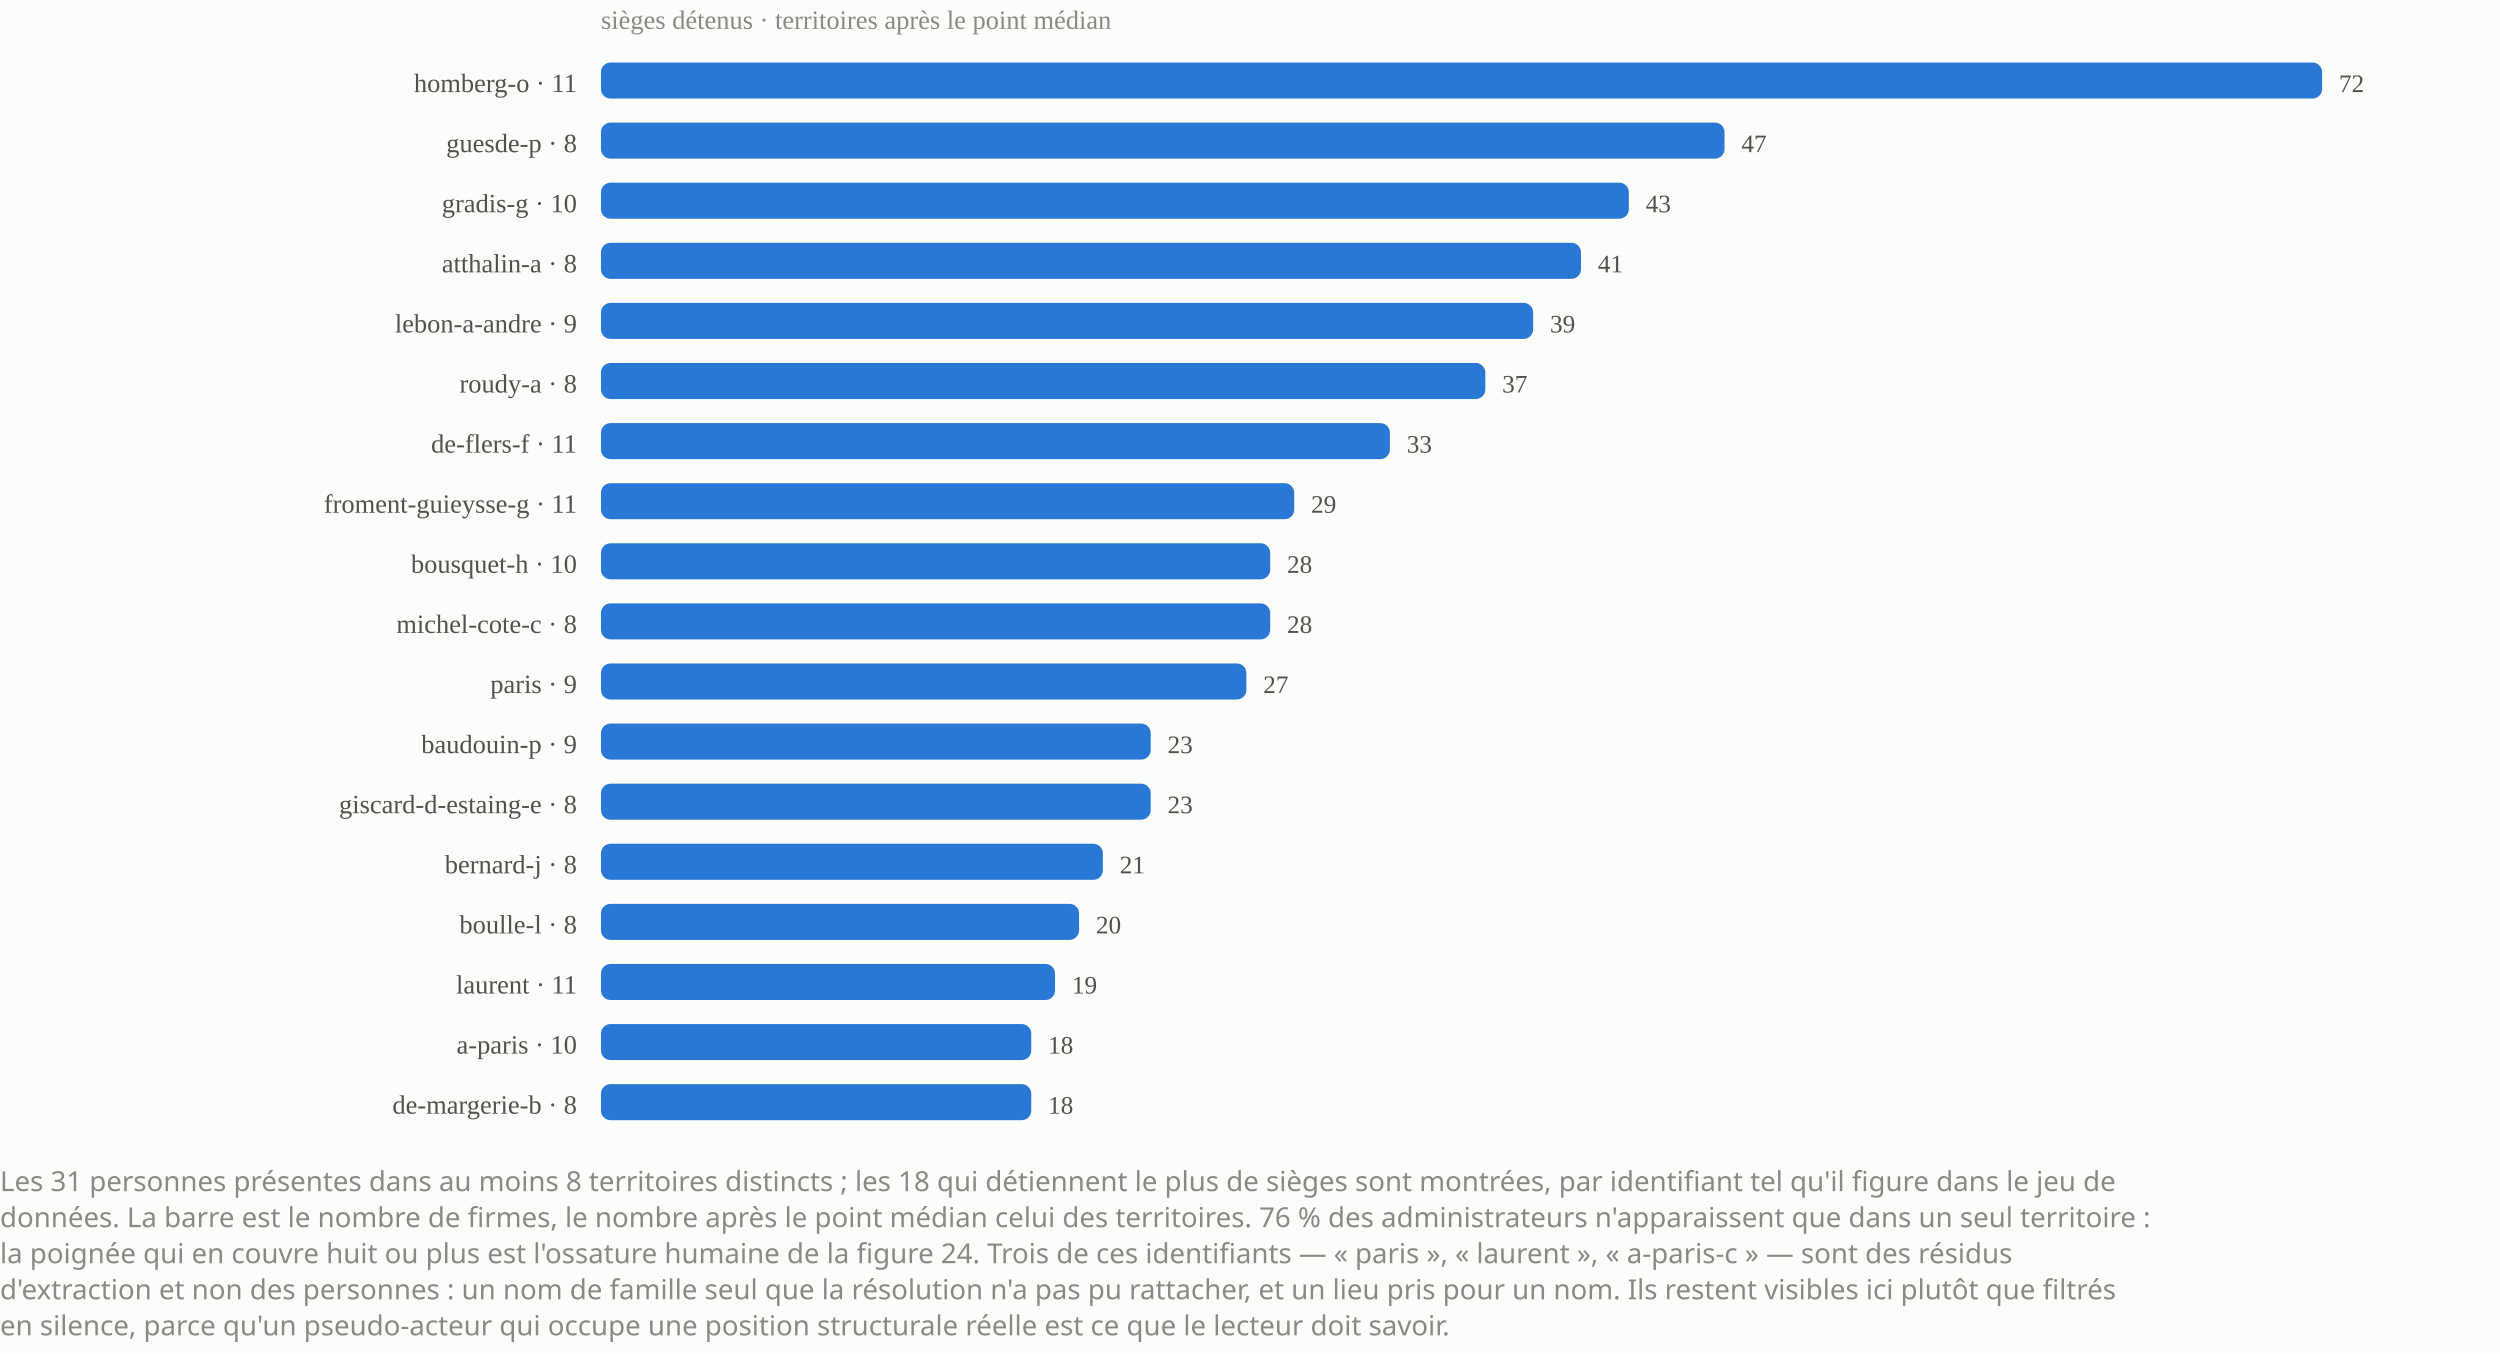
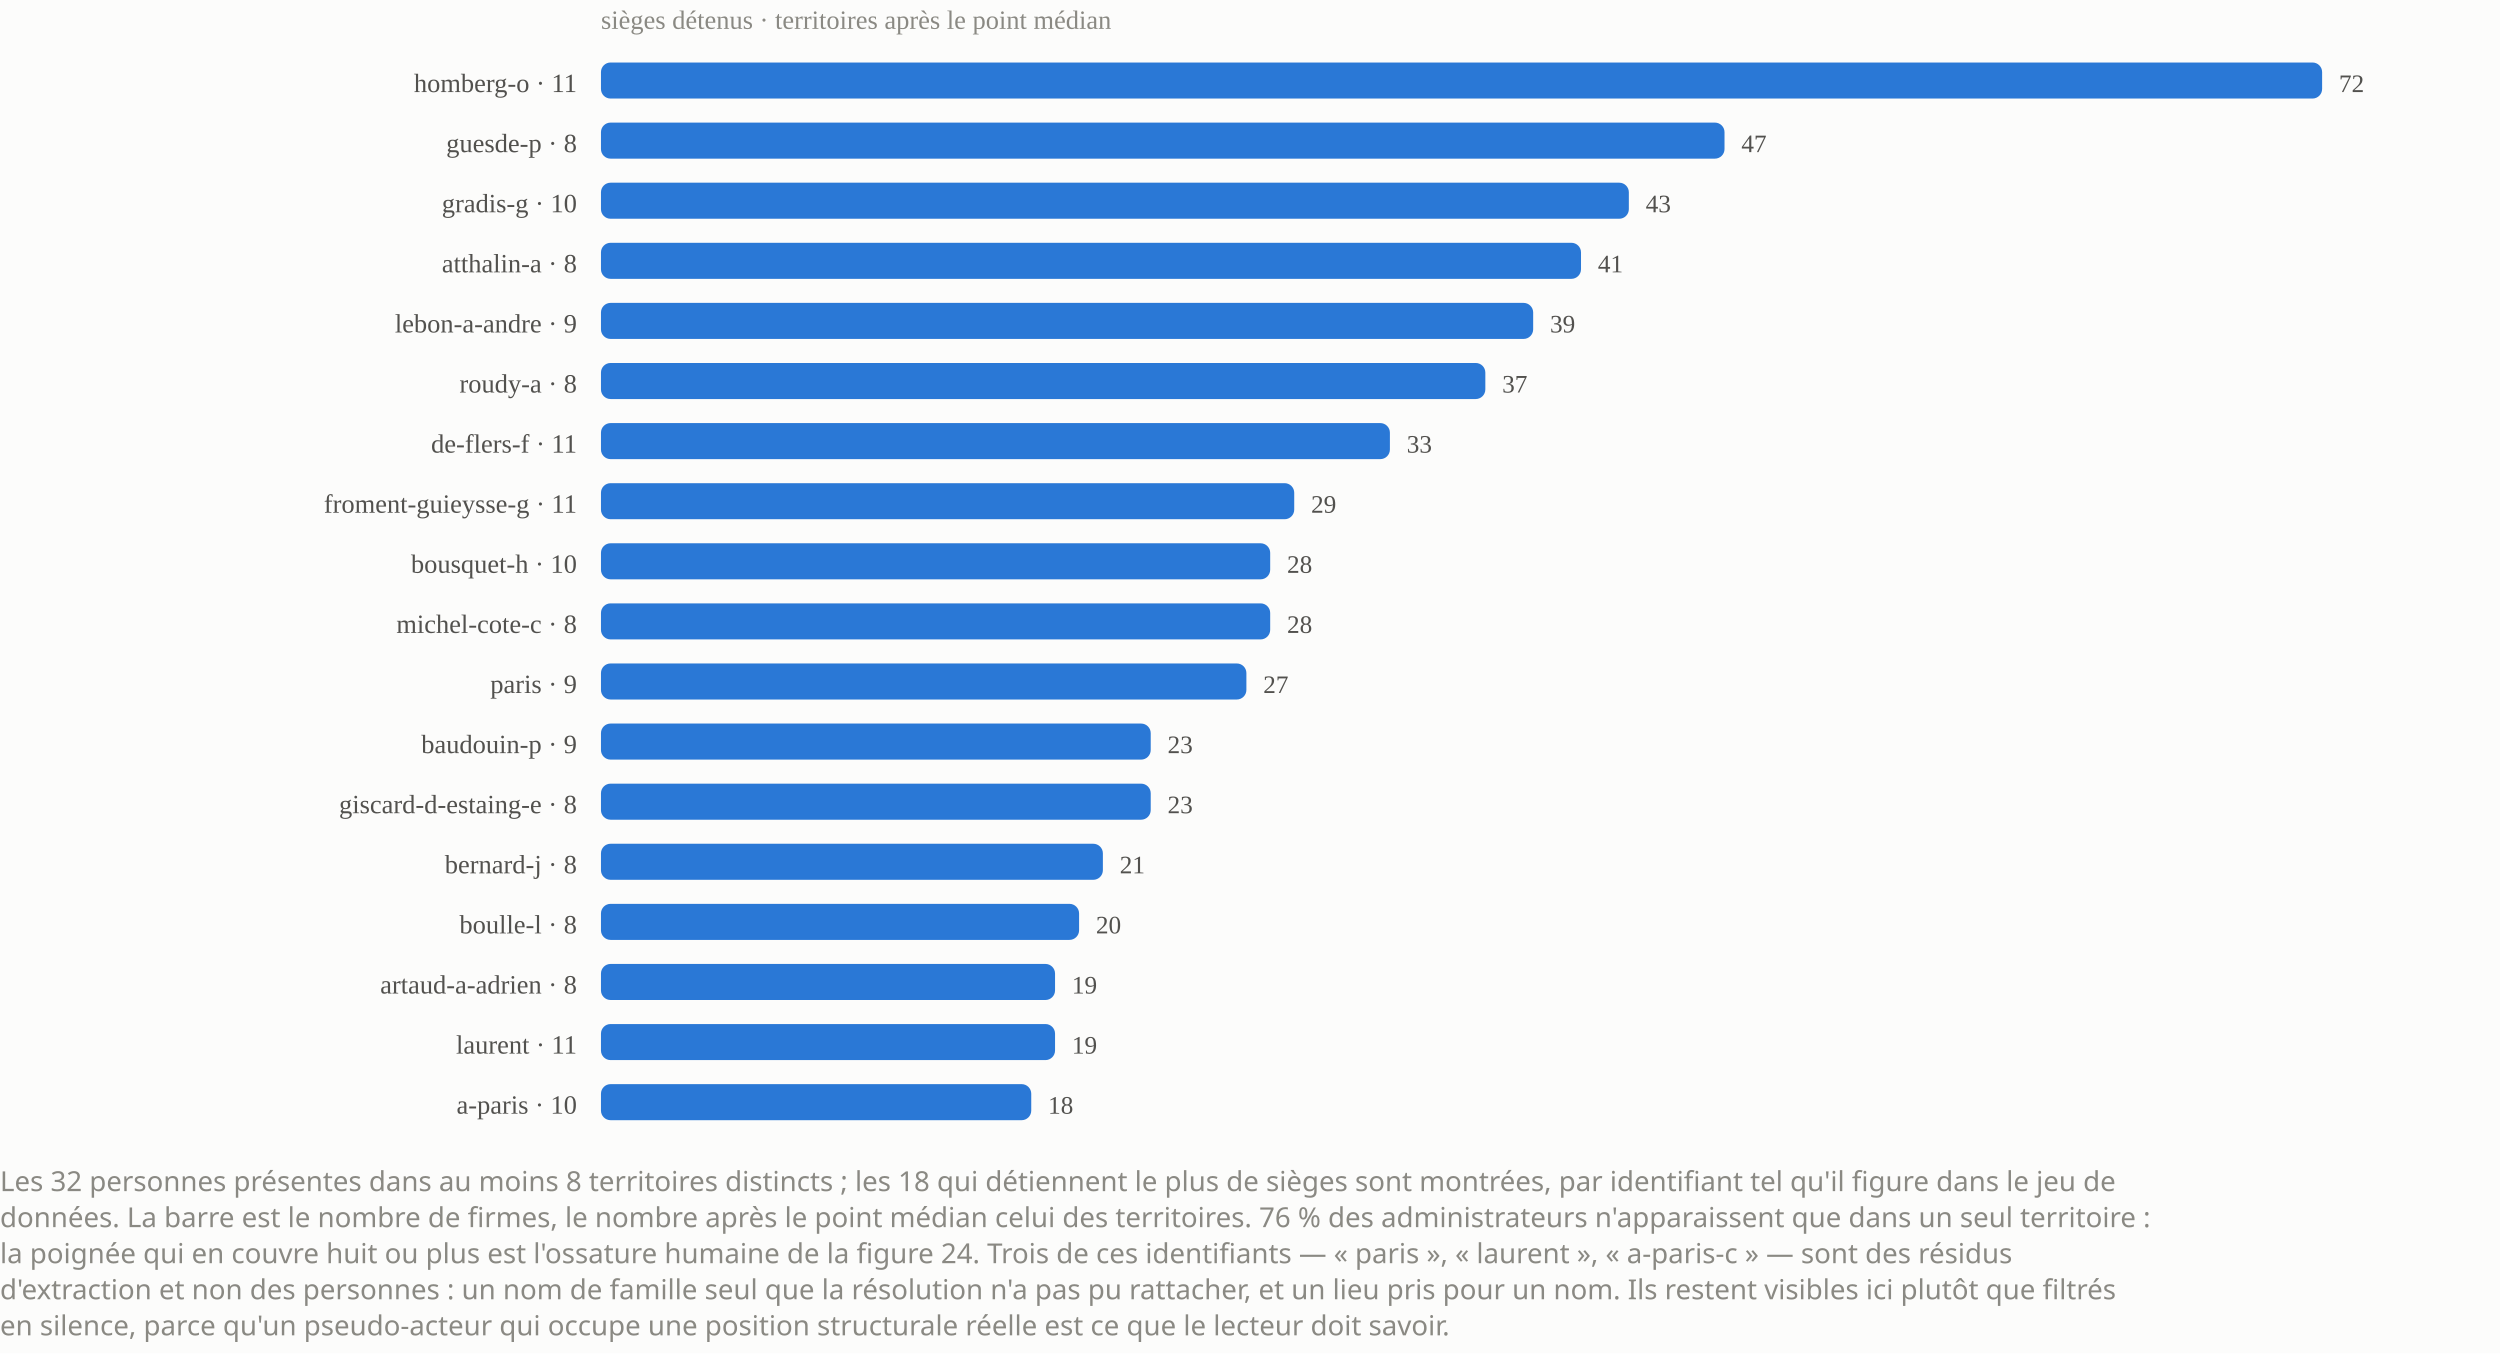
<svg xmlns="http://www.w3.org/2000/svg" viewBox="0 0 1040 563" width="1040" height="563" role="img" aria-label="Portée individuelle : sièges de ceux qui couvrent 8 territoires ou plus">
  <rect width="1040" height="563" fill="#fcfcfb" />
  <text x="250.0" y="12.0" text-anchor="start" font-size="11.0" fill="#8a8983">sièges détenus · territoires après le point médian</text>
  <g class="mk">
    <text x="240.0" y="38.3" text-anchor="end" font-size="11.0" fill="#52514e">homberg-o · 11</text>
    <rect x="250.0" y="26.0" width="716.0" height="15.0" rx="4" fill="#2a78d6" />
    <text x="973.0" y="38.3" text-anchor="start" font-size="10.5" fill="#52514e">72</text>
  </g>
  <g class="mk">
    <text x="240.0" y="63.3" text-anchor="end" font-size="11.0" fill="#52514e">guesde-p · 8</text>
    <rect x="250.0" y="51.0" width="467.4" height="15.0" rx="4" fill="#2a78d6" />
    <text x="724.4" y="63.3" text-anchor="start" font-size="10.5" fill="#52514e">47</text>
  </g>
  <g class="mk">
    <text x="240.0" y="88.3" text-anchor="end" font-size="11.0" fill="#52514e">gradis-g · 10</text>
    <rect x="250.0" y="76.0" width="427.6" height="15.0" rx="4" fill="#2a78d6" />
    <text x="684.6" y="88.3" text-anchor="start" font-size="10.5" fill="#52514e">43</text>
  </g>
  <g class="mk">
    <text x="240.0" y="113.3" text-anchor="end" font-size="11.0" fill="#52514e">atthalin-a · 8</text>
    <rect x="250.0" y="101.0" width="407.7" height="15.0" rx="4" fill="#2a78d6" />
    <text x="664.7" y="113.3" text-anchor="start" font-size="10.5" fill="#52514e">41</text>
  </g>
  <g class="mk">
    <text x="240.0" y="138.3" text-anchor="end" font-size="11.0" fill="#52514e">lebon-a-andre · 9</text>
    <rect x="250.0" y="126.0" width="387.8" height="15.0" rx="4" fill="#2a78d6" />
    <text x="644.8" y="138.3" text-anchor="start" font-size="10.5" fill="#52514e">39</text>
  </g>
  <g class="mk">
    <text x="240.0" y="163.3" text-anchor="end" font-size="11.0" fill="#52514e">roudy-a · 8</text>
    <rect x="250.0" y="151.0" width="367.9" height="15.0" rx="4" fill="#2a78d6" />
    <text x="624.9" y="163.3" text-anchor="start" font-size="10.5" fill="#52514e">37</text>
  </g>
  <g class="mk">
    <text x="240.0" y="188.3" text-anchor="end" font-size="11.0" fill="#52514e">de-flers-f · 11</text>
    <rect x="250.0" y="176.0" width="328.2" height="15.0" rx="4" fill="#2a78d6" />
    <text x="585.2" y="188.3" text-anchor="start" font-size="10.5" fill="#52514e">33</text>
  </g>
  <g class="mk">
    <text x="240.0" y="213.3" text-anchor="end" font-size="11.0" fill="#52514e">froment-guieysse-g · 11</text>
    <rect x="250.0" y="201.0" width="288.4" height="15.0" rx="4" fill="#2a78d6" />
    <text x="545.4" y="213.3" text-anchor="start" font-size="10.5" fill="#52514e">29</text>
  </g>
  <g class="mk">
    <text x="240.0" y="238.3" text-anchor="end" font-size="11.0" fill="#52514e">bousquet-h · 10</text>
    <rect x="250.0" y="226.0" width="278.4" height="15.0" rx="4" fill="#2a78d6" />
    <text x="535.4" y="238.3" text-anchor="start" font-size="10.5" fill="#52514e">28</text>
  </g>
  <g class="mk">
    <text x="240.0" y="263.3" text-anchor="end" font-size="11.0" fill="#52514e">michel-cote-c · 8</text>
    <rect x="250.0" y="251.0" width="278.4" height="15.0" rx="4" fill="#2a78d6" />
    <text x="535.4" y="263.3" text-anchor="start" font-size="10.5" fill="#52514e">28</text>
  </g>
  <g class="mk">
    <text x="240.0" y="288.3" text-anchor="end" font-size="11.0" fill="#52514e">paris · 9</text>
    <rect x="250.0" y="276.0" width="268.5" height="15.0" rx="4" fill="#2a78d6" />
    <text x="525.5" y="288.3" text-anchor="start" font-size="10.5" fill="#52514e">27</text>
  </g>
  <g class="mk">
    <text x="240.0" y="313.3" text-anchor="end" font-size="11.0" fill="#52514e">baudouin-p · 9</text>
    <rect x="250.0" y="301.0" width="228.7" height="15.0" rx="4" fill="#2a78d6" />
    <text x="485.7" y="313.3" text-anchor="start" font-size="10.5" fill="#52514e">23</text>
  </g>
  <g class="mk">
    <text x="240.0" y="338.3" text-anchor="end" font-size="11.0" fill="#52514e">giscard-d-estaing-e · 8</text>
    <rect x="250.0" y="326.0" width="228.7" height="15.0" rx="4" fill="#2a78d6" />
    <text x="485.7" y="338.3" text-anchor="start" font-size="10.5" fill="#52514e">23</text>
  </g>
  <g class="mk">
    <text x="240.0" y="363.3" text-anchor="end" font-size="11.0" fill="#52514e">bernard-j · 8</text>
    <rect x="250.0" y="351.0" width="208.8" height="15.0" rx="4" fill="#2a78d6" />
    <text x="465.8" y="363.3" text-anchor="start" font-size="10.5" fill="#52514e">21</text>
  </g>
  <g class="mk">
    <text x="240.0" y="388.3" text-anchor="end" font-size="11.0" fill="#52514e">boulle-l · 8</text>
    <rect x="250.0" y="376.0" width="198.9" height="15.0" rx="4" fill="#2a78d6" />
    <text x="455.9" y="388.3" text-anchor="start" font-size="10.5" fill="#52514e">20</text>
  </g>
  <g class="mk">
-     <text x="240.0" y="413.3" text-anchor="end" font-size="11.0" fill="#52514e">laurent · 11</text>
+     <text x="240.0" y="413.3" text-anchor="end" font-size="11.0" fill="#52514e">artaud-a-adrien · 8</text>
    <rect x="250.0" y="401.0" width="188.9" height="15.0" rx="4" fill="#2a78d6" />
    <text x="445.9" y="413.3" text-anchor="start" font-size="10.5" fill="#52514e">19</text>
  </g>
  <g class="mk">
-     <text x="240.0" y="438.3" text-anchor="end" font-size="11.0" fill="#52514e">a-paris · 10</text>
-     <rect x="250.0" y="426.0" width="179.0" height="15.0" rx="4" fill="#2a78d6" />
-     <text x="436.0" y="438.3" text-anchor="start" font-size="10.5" fill="#52514e">18</text>
+     <text x="240.0" y="438.3" text-anchor="end" font-size="11.0" fill="#52514e">laurent · 11</text>
+     <rect x="250.0" y="426.0" width="188.9" height="15.0" rx="4" fill="#2a78d6" />
+     <text x="445.9" y="438.3" text-anchor="start" font-size="10.5" fill="#52514e">19</text>
  </g>
  <g class="mk">
-     <text x="240.0" y="463.3" text-anchor="end" font-size="11.0" fill="#52514e">de-margerie-b · 8</text>
+     <text x="240.0" y="463.3" text-anchor="end" font-size="11.0" fill="#52514e">a-paris · 10</text>
    <rect x="250.0" y="451.0" width="179.0" height="15.0" rx="4" fill="#2a78d6" />
    <text x="436.0" y="463.3" text-anchor="start" font-size="10.5" fill="#52514e">18</text>
  </g>
  <g font-size="11.5" font-family="ui-sans-serif,system-ui,sans-serif" fill="#8a8983">
-     <text x="0" y="495.5">Les 31 personnes présentes dans au moins 8 territoires distincts ; les 18 qui détiennent le plus de sièges sont montrées, par identifiant tel qu'il figure dans le jeu de</text>
+     <text x="0" y="495.5">Les 32 personnes présentes dans au moins 8 territoires distincts ; les 18 qui détiennent le plus de sièges sont montrées, par identifiant tel qu'il figure dans le jeu de</text>
    <text x="0" y="510.5">données. La barre est le nombre de firmes, le nombre après le point médian celui des territoires. 76 % des administrateurs n'apparaissent que dans un seul territoire :</text>
    <text x="0" y="525.5">la poignée qui en couvre huit ou plus est l'ossature humaine de la figure 24. Trois de ces identifiants — « paris », « laurent », « a-paris-c » — sont des résidus</text>
    <text x="0" y="540.5">d'extraction et non des personnes : un nom de famille seul que la résolution n'a pas pu rattacher, et un lieu pris pour un nom. Ils restent visibles ici plutôt que filtrés</text>
    <text x="0" y="555.5">en silence, parce qu'un pseudo-acteur qui occupe une position structurale réelle est ce que le lecteur doit savoir.</text>
  </g>
</svg>
